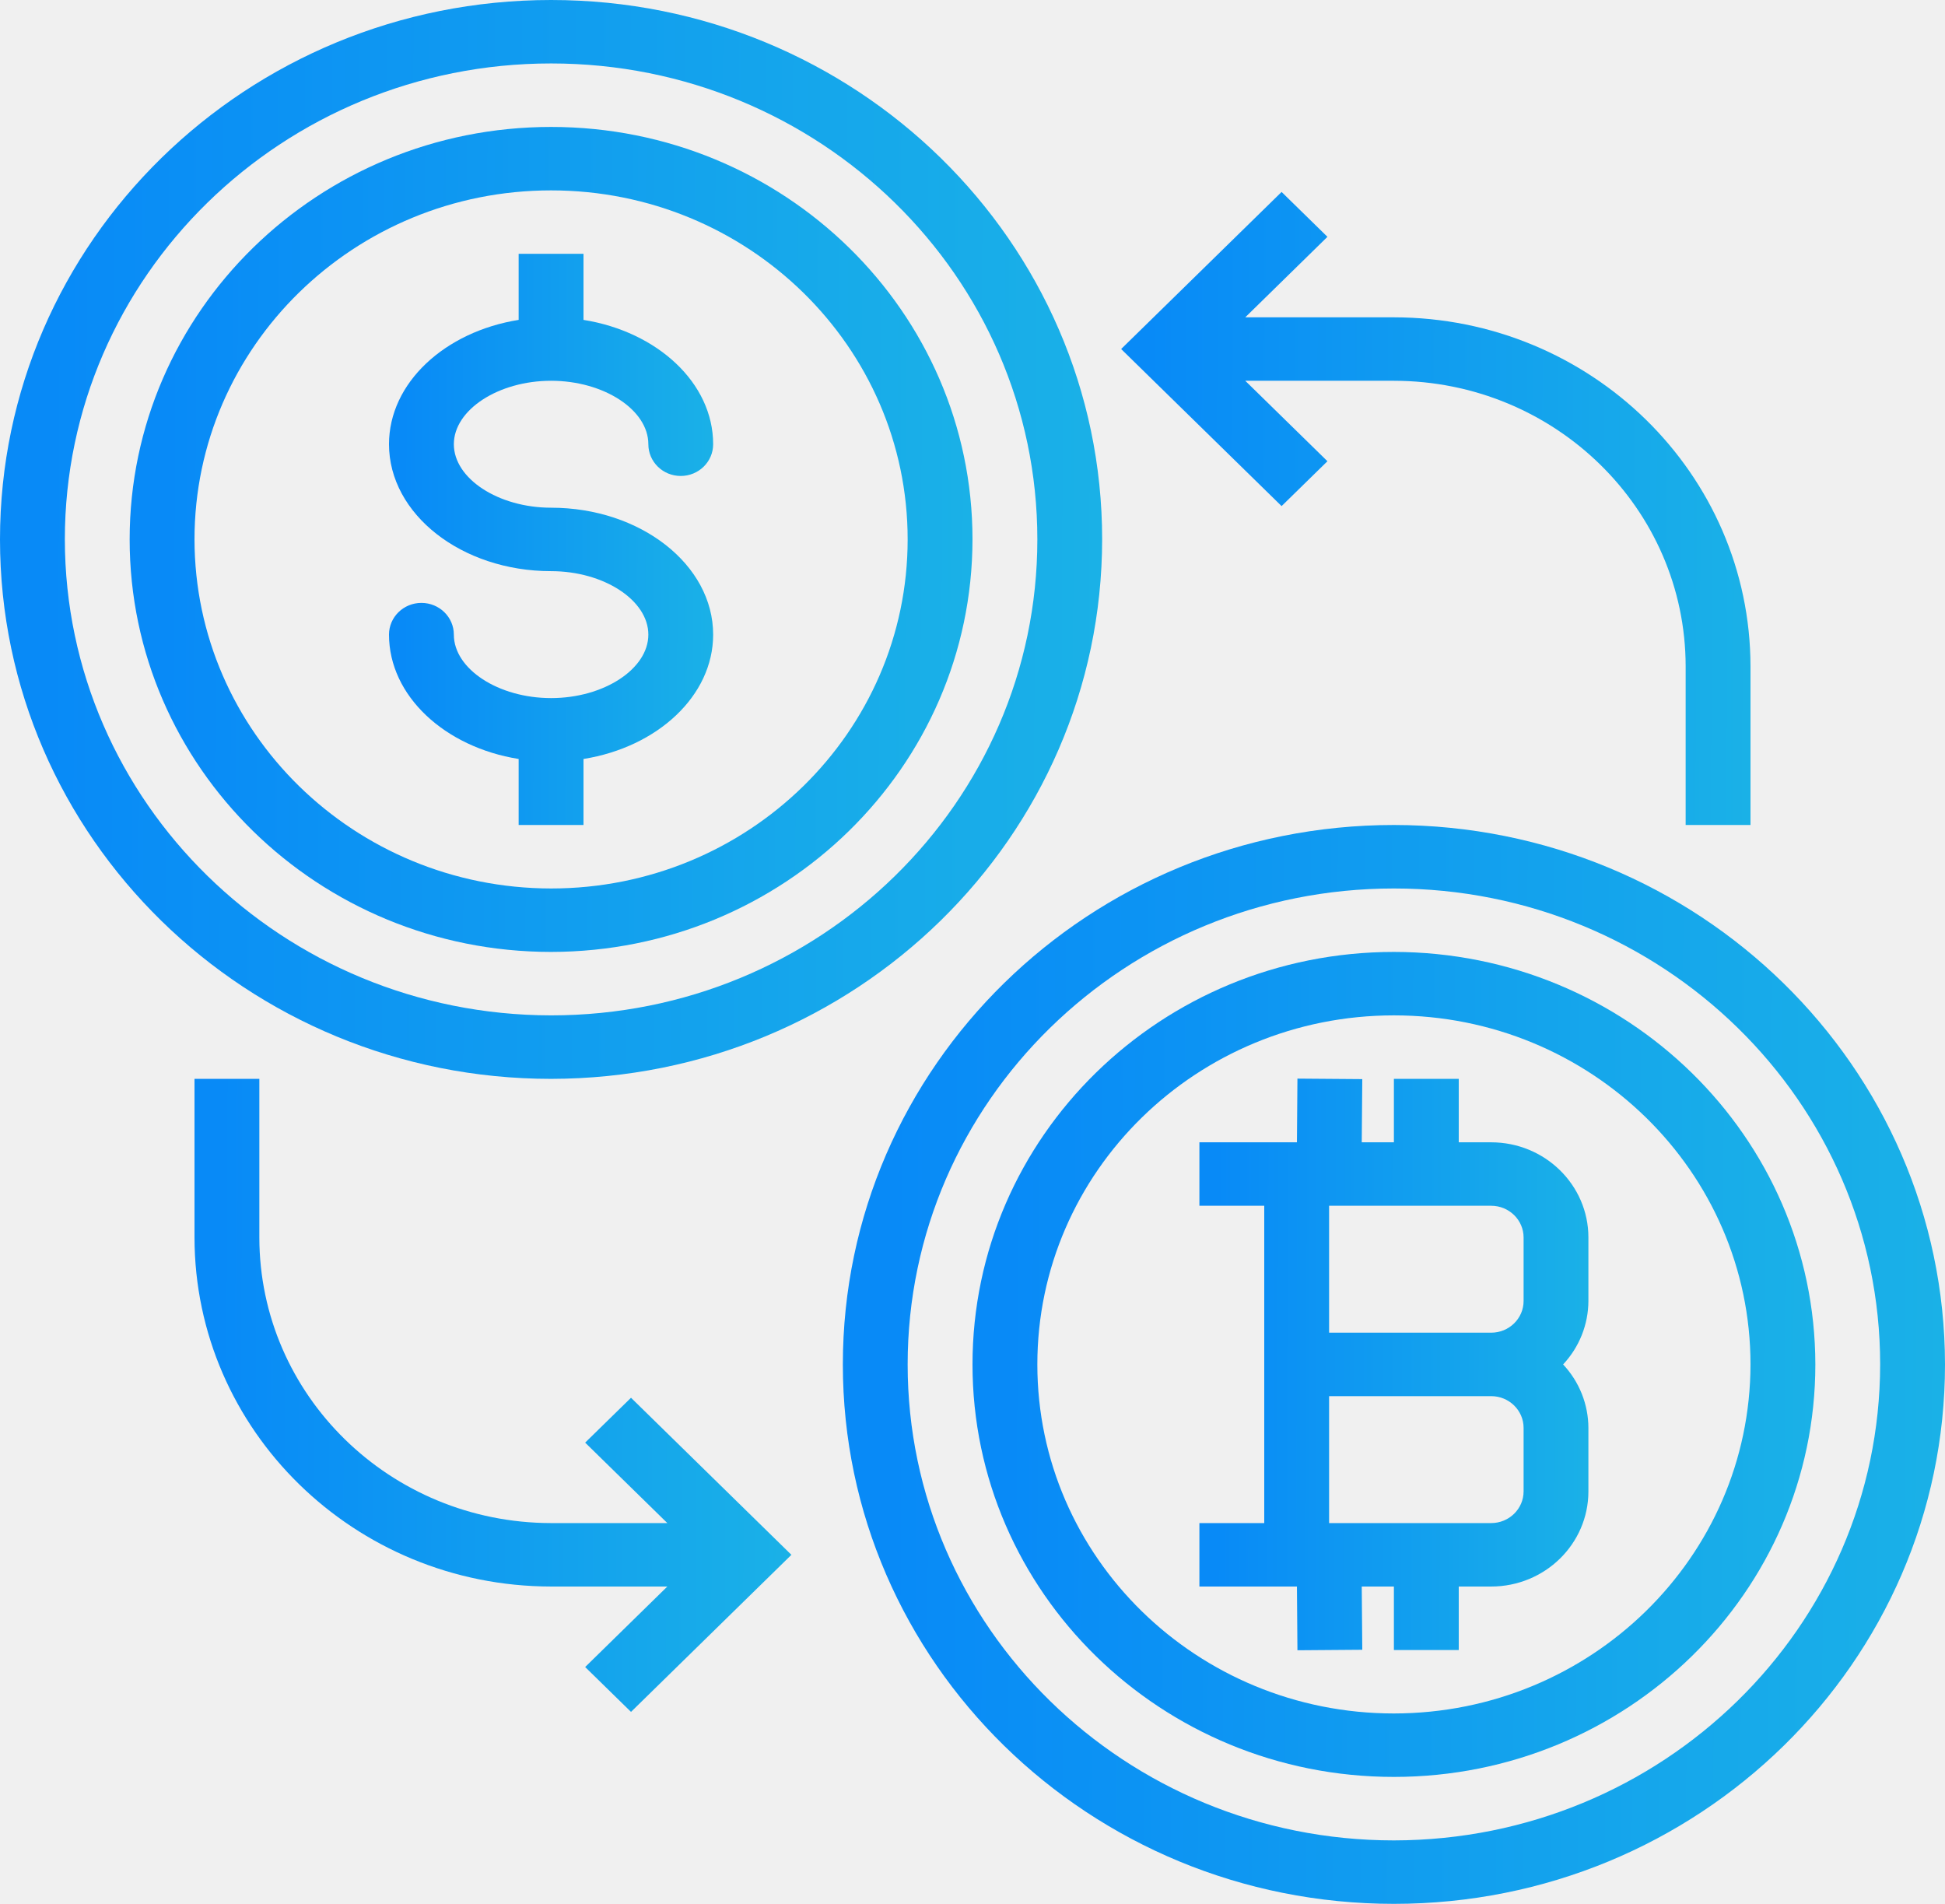
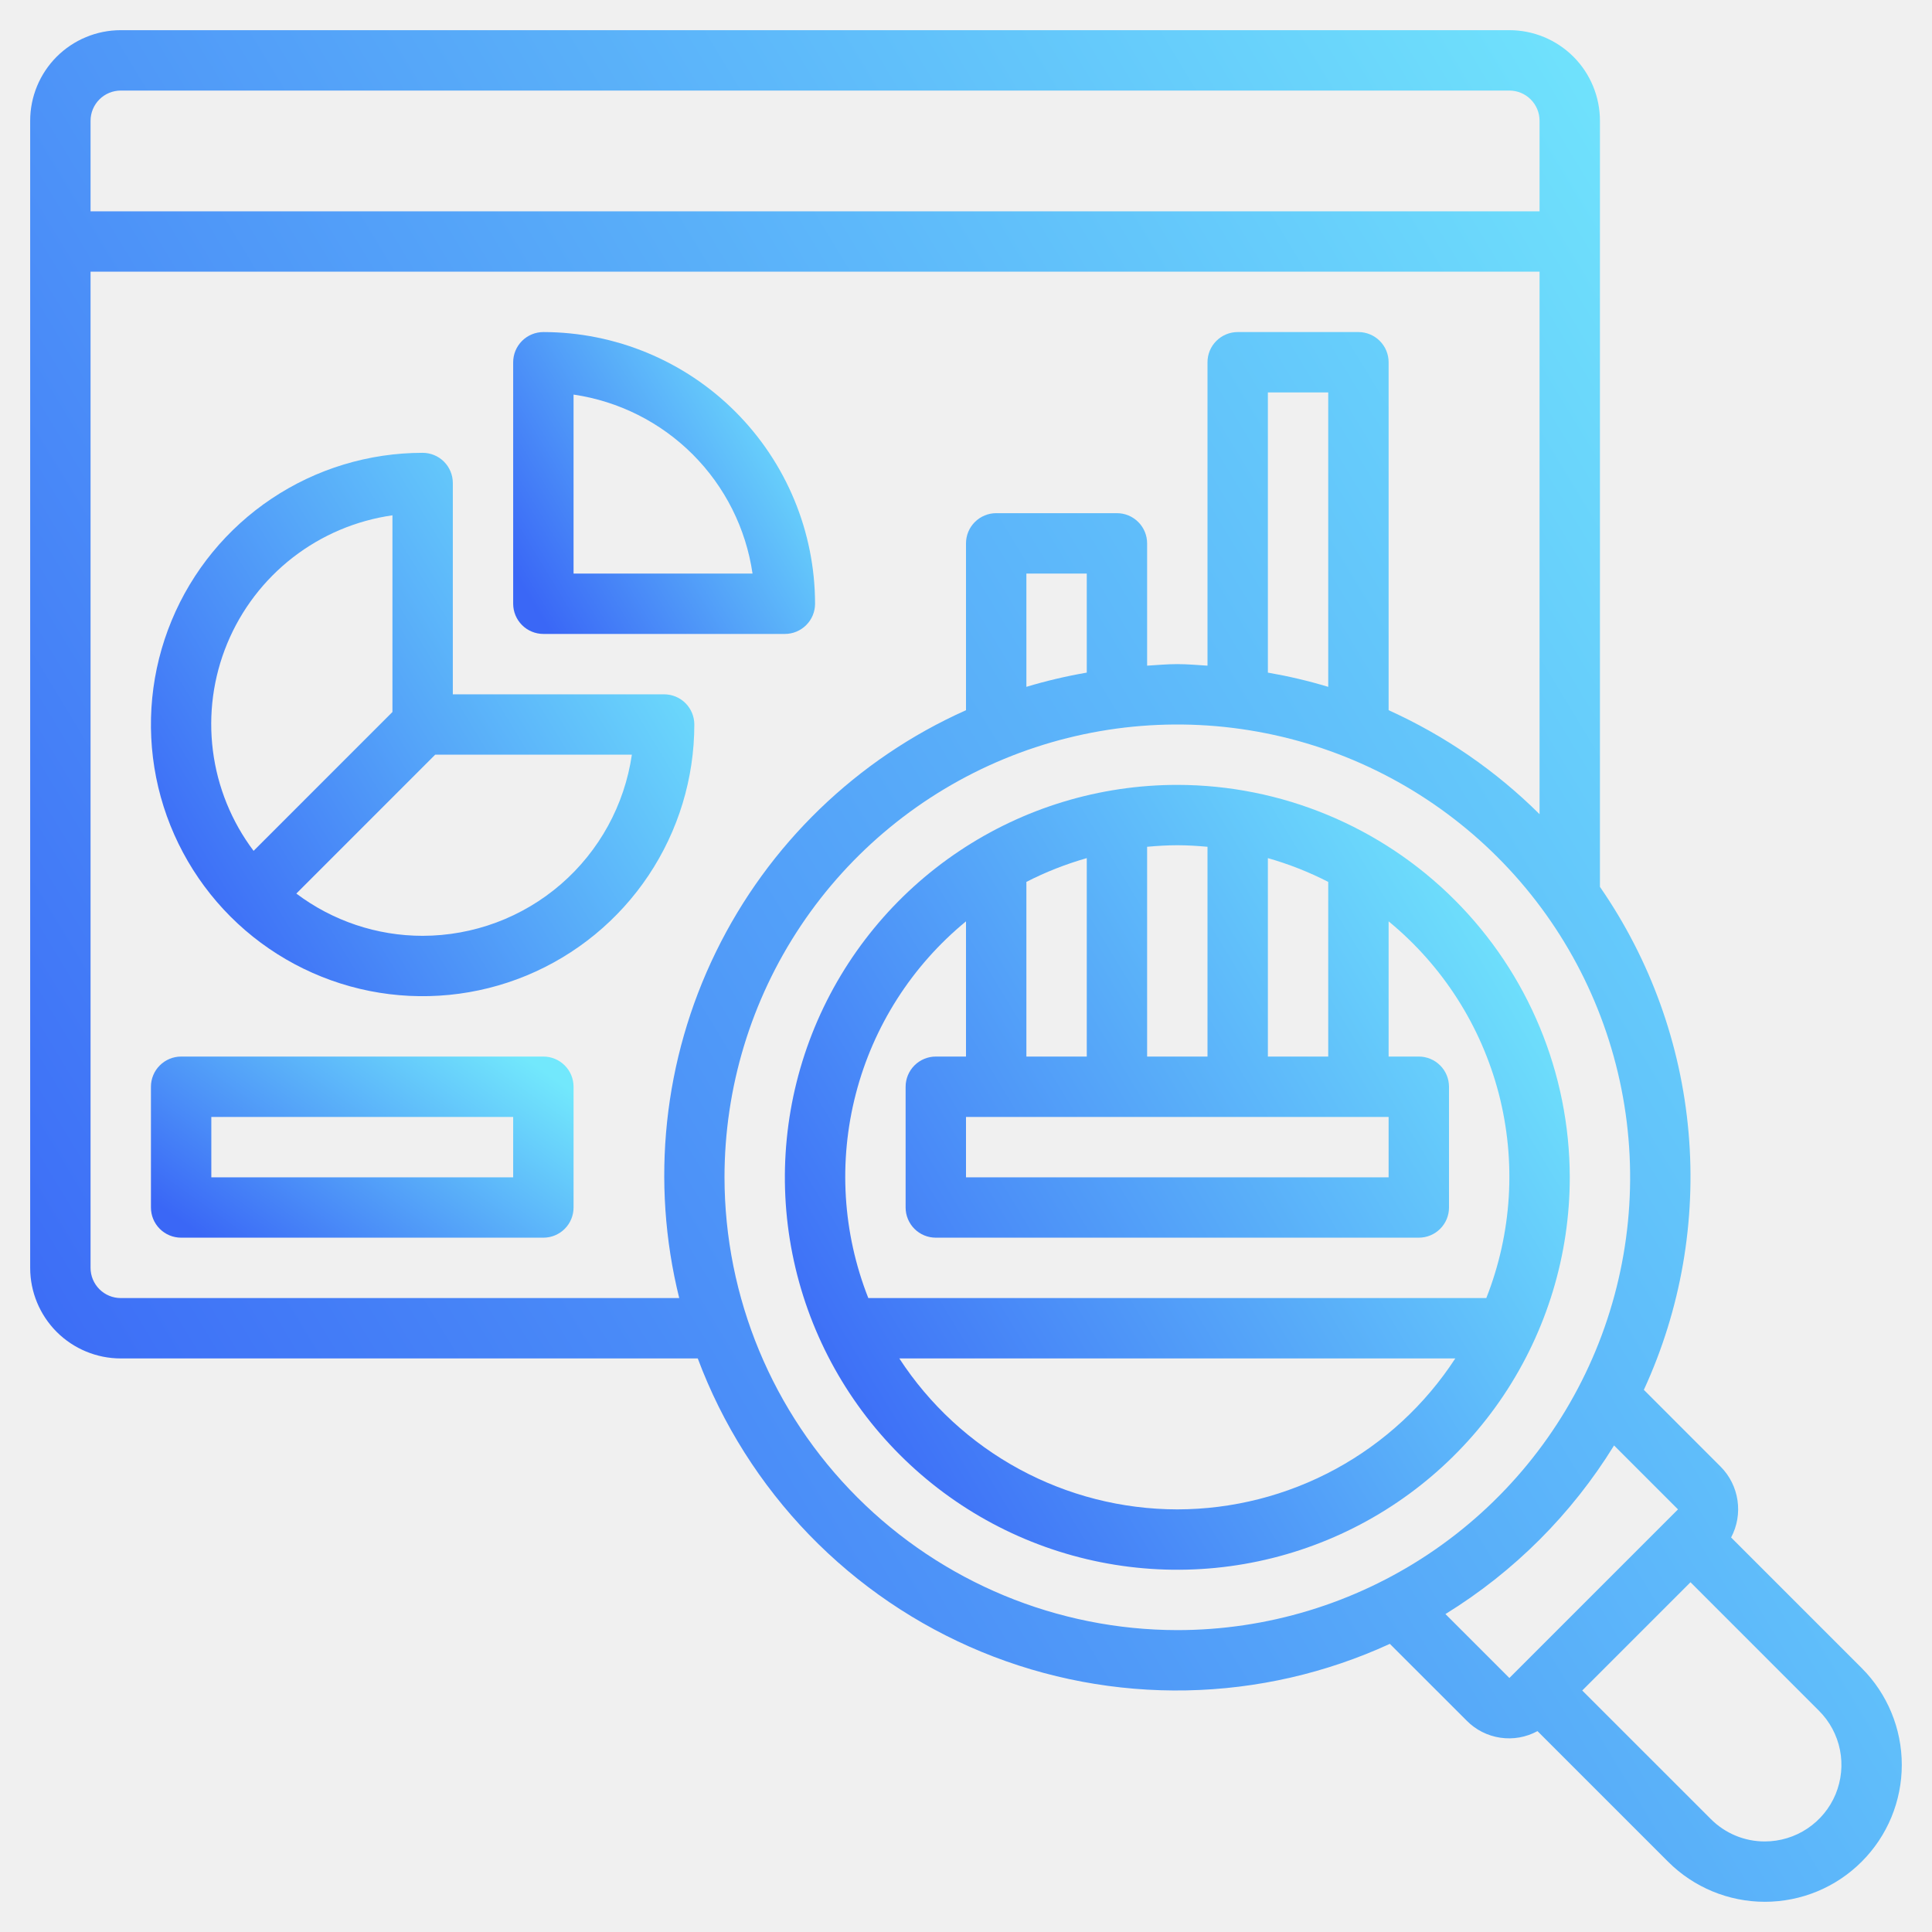
- <svg xmlns="http://www.w3.org/2000/svg" width="47" height="46" viewBox="0 0 47 46" fill="none">
-   <g clip-path="url(#clip0)">
-     <path d="M33.683 23C28.059 23 23.5 27.462 23.5 32.967C23.5 38.471 28.059 42.933 33.683 42.933C39.307 42.933 43.867 38.471 43.867 32.967C43.86 27.465 39.305 23.006 33.683 23ZM33.683 41.4C28.924 41.4 25.067 37.624 25.067 32.967C25.067 28.309 28.924 24.533 33.683 24.533C38.442 24.533 42.3 28.309 42.3 32.967C42.294 37.622 38.44 41.395 33.683 41.4Z" fill="url(#paint0_linear)" />
-     <path d="M38.383 29.9C38.383 28.63 37.331 27.6 36.033 27.6H35.25V26.067H33.683V27.6H32.906L32.919 26.073L31.352 26.061L31.34 27.6H28.983V29.133H30.55V36.8H28.983V38.333H31.34L31.352 39.873L32.919 39.861L32.906 38.333H33.683V39.867H35.25V38.333H36.033C37.331 38.333 38.383 37.304 38.383 36.033V34.5C38.381 33.932 38.164 33.386 37.772 32.967C38.164 32.548 38.381 32.001 38.383 31.433V29.9ZM36.817 36.033C36.817 36.457 36.466 36.8 36.033 36.8H32.117V33.733H36.033C36.466 33.733 36.817 34.077 36.817 34.5V36.033ZM36.817 31.433C36.817 31.857 36.466 32.2 36.033 32.2H32.117V29.133H36.033C36.466 29.133 36.817 29.477 36.817 29.9V31.433Z" fill="url(#paint1_linear)" />
-     <path d="M33.683 19.933C26.329 19.933 20.367 25.768 20.367 32.967C20.367 40.165 26.329 46 33.683 46C41.038 46 47 40.165 47 32.967C46.992 25.772 41.035 19.941 33.683 19.933ZM33.683 44.467C27.194 44.467 21.933 39.318 21.933 32.967C21.933 26.615 27.194 21.467 33.683 21.467C40.173 21.467 45.433 26.615 45.433 32.967C45.426 39.315 40.17 44.459 33.683 44.467Z" fill="url(#paint2_linear)" />
-     <path d="M13.317 3.067C7.692 3.067 3.133 7.529 3.133 13.033C3.133 18.538 7.692 23 13.317 23C18.938 22.994 23.494 18.535 23.5 13.033C23.5 7.529 18.941 3.067 13.317 3.067ZM13.317 21.467C8.56 21.461 4.706 17.689 4.7 13.033C4.7 8.376 8.558 4.6 13.317 4.6C18.076 4.6 21.933 8.376 21.933 13.033C21.933 17.691 18.076 21.467 13.317 21.467Z" fill="url(#paint3_linear)" />
-     <path d="M13.317 0C5.962 0 0 5.835 0 13.033C0 20.232 5.962 26.067 13.317 26.067C20.668 26.059 26.625 20.228 26.633 13.033C26.633 5.835 20.671 0 13.317 0ZM13.317 24.533C6.83 24.526 1.574 19.382 1.567 13.033C1.567 6.682 6.827 1.533 13.317 1.533C19.806 1.533 25.067 6.682 25.067 13.033C25.067 19.385 19.806 24.533 13.317 24.533Z" fill="url(#paint4_linear)" />
-     <path d="M13.317 12.267C12.043 12.267 10.967 11.564 10.967 10.733C10.967 9.902 12.043 9.2 13.317 9.2C14.59 9.2 15.667 9.902 15.667 10.733C15.667 11.157 16.017 11.5 16.45 11.5C16.883 11.5 17.233 11.157 17.233 10.733C17.233 9.252 15.885 8.014 14.1 7.729V6.133H12.533V7.729C10.748 8.014 9.4 9.252 9.4 10.733C9.4 12.425 11.157 13.8 13.317 13.8C14.59 13.8 15.667 14.502 15.667 15.333C15.667 16.164 14.59 16.867 13.317 16.867C12.043 16.867 10.967 16.164 10.967 15.333C10.967 14.91 10.616 14.567 10.183 14.567C9.751 14.567 9.4 14.91 9.4 15.333C9.4 16.814 10.748 18.053 12.533 18.338V19.933H14.1V18.338C15.885 18.053 17.233 16.814 17.233 15.333C17.233 13.642 15.476 12.267 13.317 12.267Z" fill="url(#paint5_linear)" />
-     <path d="M33.683 7.667H30.091L32.077 5.722L30.969 4.638L27.092 8.433L30.969 12.228L32.077 11.144L30.091 9.2H33.683C37.575 9.204 40.729 12.291 40.733 16.1V19.933H42.3V16.1C42.294 11.445 38.44 7.672 33.683 7.667Z" fill="url(#paint6_linear)" />
-     <path d="M15.248 33.772L14.14 34.856L16.126 36.8H13.317C9.425 36.796 6.271 33.709 6.267 29.9V26.067H4.7V29.9C4.706 34.555 8.56 38.328 13.317 38.333H16.126L14.14 40.278L15.248 41.362L19.124 37.567L15.248 33.772Z" fill="url(#paint7_linear)" />
-   </g>
+ <svg xmlns="http://www.w3.org/2000/svg" width="55" height="55" viewBox="0 0 55 55" fill="none">
+   <path d="M18.906 19.766H12.891V13.75C12.891 13.522 12.8 13.303 12.639 13.142C12.478 12.981 12.259 12.891 12.031 12.891C10.502 12.891 9.006 13.344 7.734 14.194C6.462 15.044 5.471 16.252 4.886 17.665C4.3 19.078 4.147 20.634 4.445 22.134C4.744 23.634 5.481 25.012 6.562 26.094C7.644 27.176 9.022 27.912 10.522 28.211C12.023 28.509 13.578 28.356 14.991 27.771C16.404 27.185 17.612 26.194 18.462 24.922C19.312 23.65 19.766 22.155 19.766 20.625C19.766 20.397 19.675 20.178 19.514 20.017C19.353 19.856 19.134 19.766 18.906 19.766ZM11.172 14.67V20.269L7.219 24.222C6.591 23.388 6.192 22.405 6.061 21.37C5.929 20.334 6.07 19.282 6.469 18.318C6.868 17.354 7.512 16.51 8.337 15.87C9.161 15.231 10.139 14.817 11.172 14.67ZM12.031 26.641C10.734 26.641 9.472 26.218 8.436 25.438L12.389 21.484H17.988C17.779 22.916 17.062 24.224 15.969 25.171C14.875 26.118 13.478 26.639 12.031 26.641Z" fill="url(#paint0_linear_2529_2610)" />
+   <path d="M15.469 18.047H22.344C22.572 18.047 22.79 17.956 22.951 17.795C23.113 17.634 23.203 17.415 23.203 17.188C23.201 15.137 22.385 13.171 20.935 11.721C19.485 10.271 17.519 9.456 15.469 9.453C15.241 9.453 15.022 9.544 14.861 9.705C14.7 9.866 14.609 10.085 14.609 10.312V17.188C14.609 17.415 14.7 17.634 14.861 17.795C15.022 17.956 15.241 18.047 15.469 18.047ZM16.328 11.233C17.613 11.421 18.802 12.018 19.72 12.936C20.638 13.854 21.236 15.044 21.423 16.328H16.328V11.233Z" fill="url(#paint1_linear_2529_2610)" />
+   <path d="M33.516 22.344C31.306 22.344 29.146 22.999 27.309 24.227C25.472 25.454 24.04 27.199 23.194 29.24C22.349 31.282 22.127 33.528 22.558 35.695C22.989 37.862 24.053 39.853 25.616 41.415C27.178 42.978 29.169 44.042 31.336 44.473C33.503 44.904 35.749 44.683 37.791 43.837C39.832 42.992 41.577 41.56 42.805 39.722C44.032 37.885 44.688 35.725 44.688 33.516C44.684 30.554 43.506 27.714 41.412 25.62C39.317 23.525 36.477 22.347 33.516 22.344ZM29.219 30.078V25.106C29.768 24.824 30.344 24.598 30.938 24.429V30.078H29.219ZM39.531 31.797V33.516H27.5V31.797H39.531ZM36.094 30.078V24.429C36.688 24.598 37.263 24.824 37.812 25.106V30.078H36.094ZM34.375 24.106V30.078H32.656V24.106C32.94 24.081 33.225 24.062 33.516 24.062C33.806 24.062 34.091 24.081 34.375 24.106ZM27.5 26.229V30.078H26.641C26.413 30.078 26.194 30.169 26.033 30.33C25.872 30.491 25.781 30.71 25.781 30.938V34.375C25.781 34.603 25.872 34.822 26.033 34.983C26.194 35.144 26.413 35.234 26.641 35.234H40.391C40.619 35.234 40.837 35.144 40.998 34.983C41.16 34.822 41.25 34.603 41.25 34.375V30.938C41.25 30.71 41.16 30.491 40.998 30.33C40.837 30.169 40.619 30.078 40.391 30.078H39.531V26.229C41.07 27.492 42.168 29.211 42.668 31.138C43.167 33.065 43.043 35.101 42.312 36.953H24.719C23.988 35.101 23.864 33.065 24.364 31.138C24.863 29.211 25.962 27.492 27.5 26.229ZM33.516 42.969C31.943 42.967 30.396 42.573 29.015 41.823C27.633 41.073 26.46 39.99 25.602 38.672H41.429C40.571 39.99 39.398 41.073 38.017 41.823C36.635 42.573 35.088 42.967 33.516 42.969Z" fill="url(#paint2_linear_2529_2610)" />
+   <path d="M52.998 47.486L49.281 43.769C49.453 43.445 49.517 43.075 49.463 42.713C49.41 42.35 49.242 42.014 48.984 41.754L46.797 39.566C47.851 37.277 48.289 34.752 48.07 32.241C47.851 29.73 46.981 27.319 45.547 25.247V3.438C45.547 2.754 45.275 2.098 44.792 1.614C44.308 1.131 43.653 0.859 42.969 0.859H3.438C2.754 0.859 2.098 1.131 1.614 1.614C1.131 2.098 0.859 2.754 0.859 3.438V36.094C0.859 36.778 1.131 37.433 1.614 37.917C2.098 38.4 2.754 38.672 3.438 38.672H19.864C20.564 40.545 21.644 42.253 23.034 43.691C24.425 45.128 26.096 46.263 27.945 47.026C29.794 47.788 31.78 48.161 33.78 48.122C35.779 48.083 37.749 47.632 39.566 46.797L41.754 48.984C42.012 49.246 42.348 49.416 42.712 49.469C43.075 49.523 43.446 49.457 43.769 49.281L47.486 52.998C48.217 53.73 49.209 54.14 50.242 54.14C51.276 54.14 52.268 53.73 52.998 52.998C53.73 52.268 54.14 51.276 54.14 50.242C54.14 49.209 53.73 48.217 52.998 47.486ZM3.438 2.578H42.969C43.197 2.578 43.415 2.669 43.576 2.83C43.738 2.991 43.828 3.21 43.828 3.438V6.016H2.578V3.438C2.578 3.21 2.669 2.991 2.83 2.83C2.991 2.669 3.21 2.578 3.438 2.578ZM3.438 36.953C3.21 36.953 2.991 36.863 2.83 36.701C2.669 36.54 2.578 36.322 2.578 36.094V7.734H43.828V23.178C42.584 21.942 41.129 20.94 39.531 20.218V10.312C39.531 10.085 39.441 9.866 39.279 9.705C39.118 9.544 38.9 9.453 38.672 9.453H35.234C35.007 9.453 34.788 9.544 34.627 9.705C34.465 9.866 34.375 10.085 34.375 10.312V18.95C34.089 18.933 33.806 18.906 33.516 18.906C33.225 18.906 32.942 18.933 32.656 18.95V15.469C32.656 15.241 32.566 15.022 32.404 14.861C32.243 14.7 32.025 14.609 31.797 14.609H28.359C28.131 14.609 27.913 14.7 27.752 14.861C27.59 15.022 27.5 15.241 27.5 15.469V20.218C24.392 21.606 21.871 24.043 20.379 27.103C18.886 30.162 18.517 33.649 19.336 36.953H3.438ZM37.812 19.553C37.248 19.383 36.674 19.248 36.094 19.148V11.172H37.812V19.553ZM30.938 19.148C30.357 19.248 29.783 19.383 29.219 19.553V16.328H30.938V19.148ZM20.625 33.516C20.625 30.966 21.381 28.474 22.797 26.354C24.214 24.234 26.227 22.582 28.583 21.606C30.938 20.631 33.53 20.375 36.031 20.873C38.531 21.37 40.828 22.598 42.631 24.401C44.434 26.203 45.661 28.5 46.159 31.001C46.656 33.501 46.401 36.093 45.425 38.449C44.449 40.804 42.797 42.817 40.677 44.234C38.557 45.65 36.065 46.406 33.516 46.406C30.098 46.402 26.822 45.043 24.405 42.626C21.988 40.21 20.629 36.933 20.625 33.516ZM41.149 45.949C43.102 44.745 44.745 43.102 45.949 41.149L47.769 42.969L42.969 47.769L41.149 45.949ZM50.242 52.422C49.956 52.423 49.673 52.367 49.408 52.257C49.144 52.147 48.904 51.986 48.702 51.783L45.043 48.125L48.125 45.043L51.783 48.702C52.088 49.006 52.296 49.395 52.38 49.817C52.464 50.24 52.42 50.678 52.256 51.077C52.091 51.475 51.811 51.815 51.453 52.054C51.095 52.294 50.673 52.422 50.242 52.422Z" fill="url(#paint3_linear_2529_2610)" />
+   <path d="M15.469 30.078H5.156C4.928 30.078 4.71 30.169 4.549 30.33C4.387 30.491 4.297 30.71 4.297 30.938V34.375C4.297 34.603 4.387 34.822 4.549 34.983C4.71 35.144 4.928 35.234 5.156 35.234H15.469C15.697 35.234 15.915 35.144 16.076 34.983C16.238 34.822 16.328 34.603 16.328 34.375V30.938C16.328 30.71 16.238 30.491 16.076 30.33C15.915 30.169 15.697 30.078 15.469 30.078ZM14.609 33.516H6.016V31.797H14.609V33.516Z" fill="url(#paint4_linear_2529_2610)" />
  <defs>
-     <linearGradient id="paint0_linear" x1="24.326" y1="35.133" x2="43.87" y2="35.221" gradientUnits="userSpaceOnUse">
-       <stop stop-color="#088AF7" />
-       <stop offset="1" stop-color="#1AB1E7" />
+     <linearGradient id="paint0_linear_2529_2610" x1="6.23" y1="28.362" x2="21.675" y2="19.01" gradientUnits="userSpaceOnUse">
+       <stop stop-color="#3A67F6" />
+       <stop offset="1" stop-color="#72E8FC" />
    </linearGradient>
-     <linearGradient id="paint1_linear" x1="29.364" y1="34.468" x2="38.385" y2="34.495" gradientUnits="userSpaceOnUse">
-       <stop stop-color="#088AF7" />
-       <stop offset="1" stop-color="#1AB1E7" />
+     <linearGradient id="paint1_linear_2529_2610" x1="15.684" y1="18.048" x2="24.264" y2="12.853" gradientUnits="userSpaceOnUse">
+       <stop stop-color="#3A67F6" />
+       <stop offset="1" stop-color="#72E8FC" />
    </linearGradient>
-     <linearGradient id="paint2_linear" x1="21.446" y1="35.8" x2="47.005" y2="35.914" gradientUnits="userSpaceOnUse">
-       <stop stop-color="#088AF7" />
-       <stop offset="1" stop-color="#1AB1E7" />
+     <linearGradient id="paint2_linear_2529_2610" x1="25.137" y1="44.691" x2="47.446" y2="31.182" gradientUnits="userSpaceOnUse">
+       <stop stop-color="#3A67F6" />
+       <stop offset="1" stop-color="#72E8FC" />
    </linearGradient>
-     <linearGradient id="paint3_linear" x1="3.959" y1="15.2" x2="23.503" y2="15.287" gradientUnits="userSpaceOnUse">
-       <stop stop-color="#088AF7" />
-       <stop offset="1" stop-color="#1AB1E7" />
+     <linearGradient id="paint3_linear_2529_2610" x1="7.519" y1="54.148" x2="60.718" y2="21.936" gradientUnits="userSpaceOnUse">
+       <stop stop-color="#3A67F6" />
+       <stop offset="1" stop-color="#72E8FC" />
    </linearGradient>
-     <linearGradient id="paint4_linear" x1="1.08" y1="15.867" x2="26.638" y2="15.981" gradientUnits="userSpaceOnUse">
-       <stop stop-color="#088AF7" />
-       <stop offset="1" stop-color="#1AB1E7" />
+     <linearGradient id="paint4_linear_2529_2610" x1="5.801" y1="35.235" x2="11.28" y2="27.494" gradientUnits="userSpaceOnUse">
+       <stop stop-color="#3A67F6" />
+       <stop offset="1" stop-color="#72E8FC" />
    </linearGradient>
-     <linearGradient id="paint5_linear" x1="9.718" y1="14.533" x2="17.235" y2="14.552" gradientUnits="userSpaceOnUse">
-       <stop stop-color="#088AF7" />
-       <stop offset="1" stop-color="#1AB1E7" />
-     </linearGradient>
-     <linearGradient id="paint6_linear" x1="27.709" y1="13.948" x2="42.303" y2="14.012" gradientUnits="userSpaceOnUse">
-       <stop stop-color="#088AF7" />
-       <stop offset="1" stop-color="#1AB1E7" />
-     </linearGradient>
-     <linearGradient id="paint7_linear" x1="5.285" y1="35.377" x2="19.127" y2="35.434" gradientUnits="userSpaceOnUse">
-       <stop stop-color="#088AF7" />
-       <stop offset="1" stop-color="#1AB1E7" />
-     </linearGradient>
-     <clipPath id="clip0">
-       <rect width="47" height="46" fill="white" />
-     </clipPath>
  </defs>
</svg>
